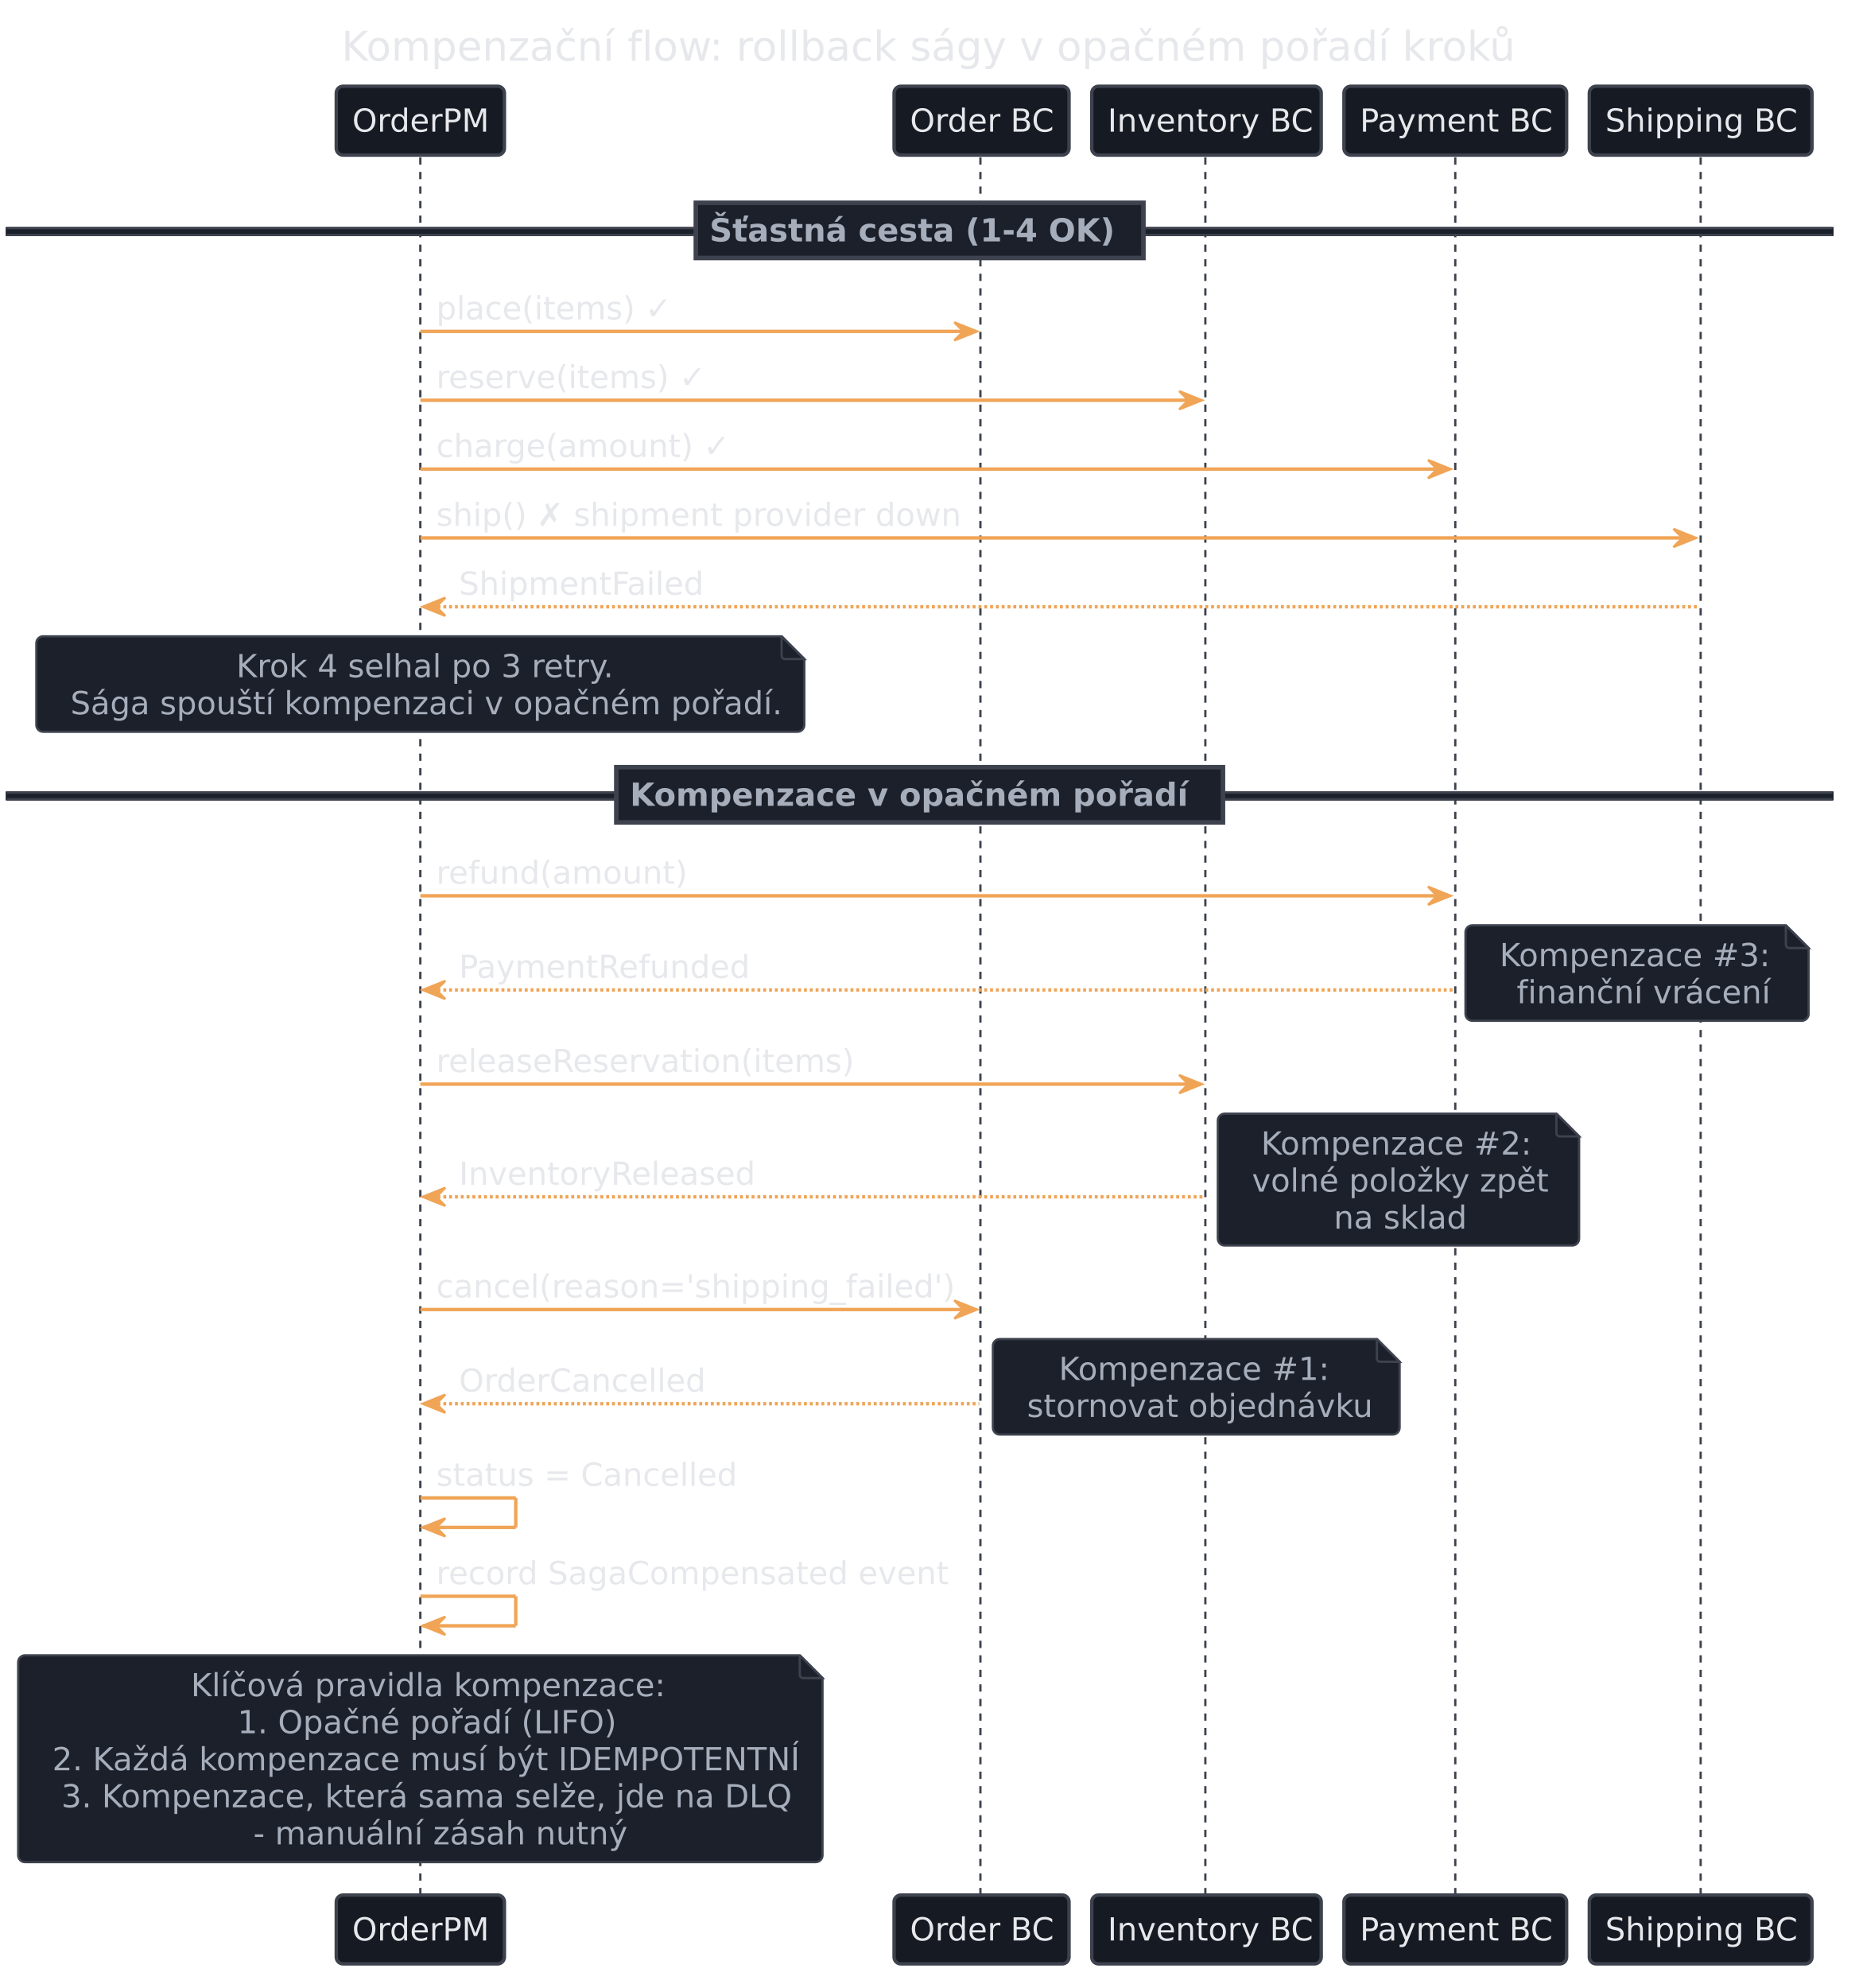
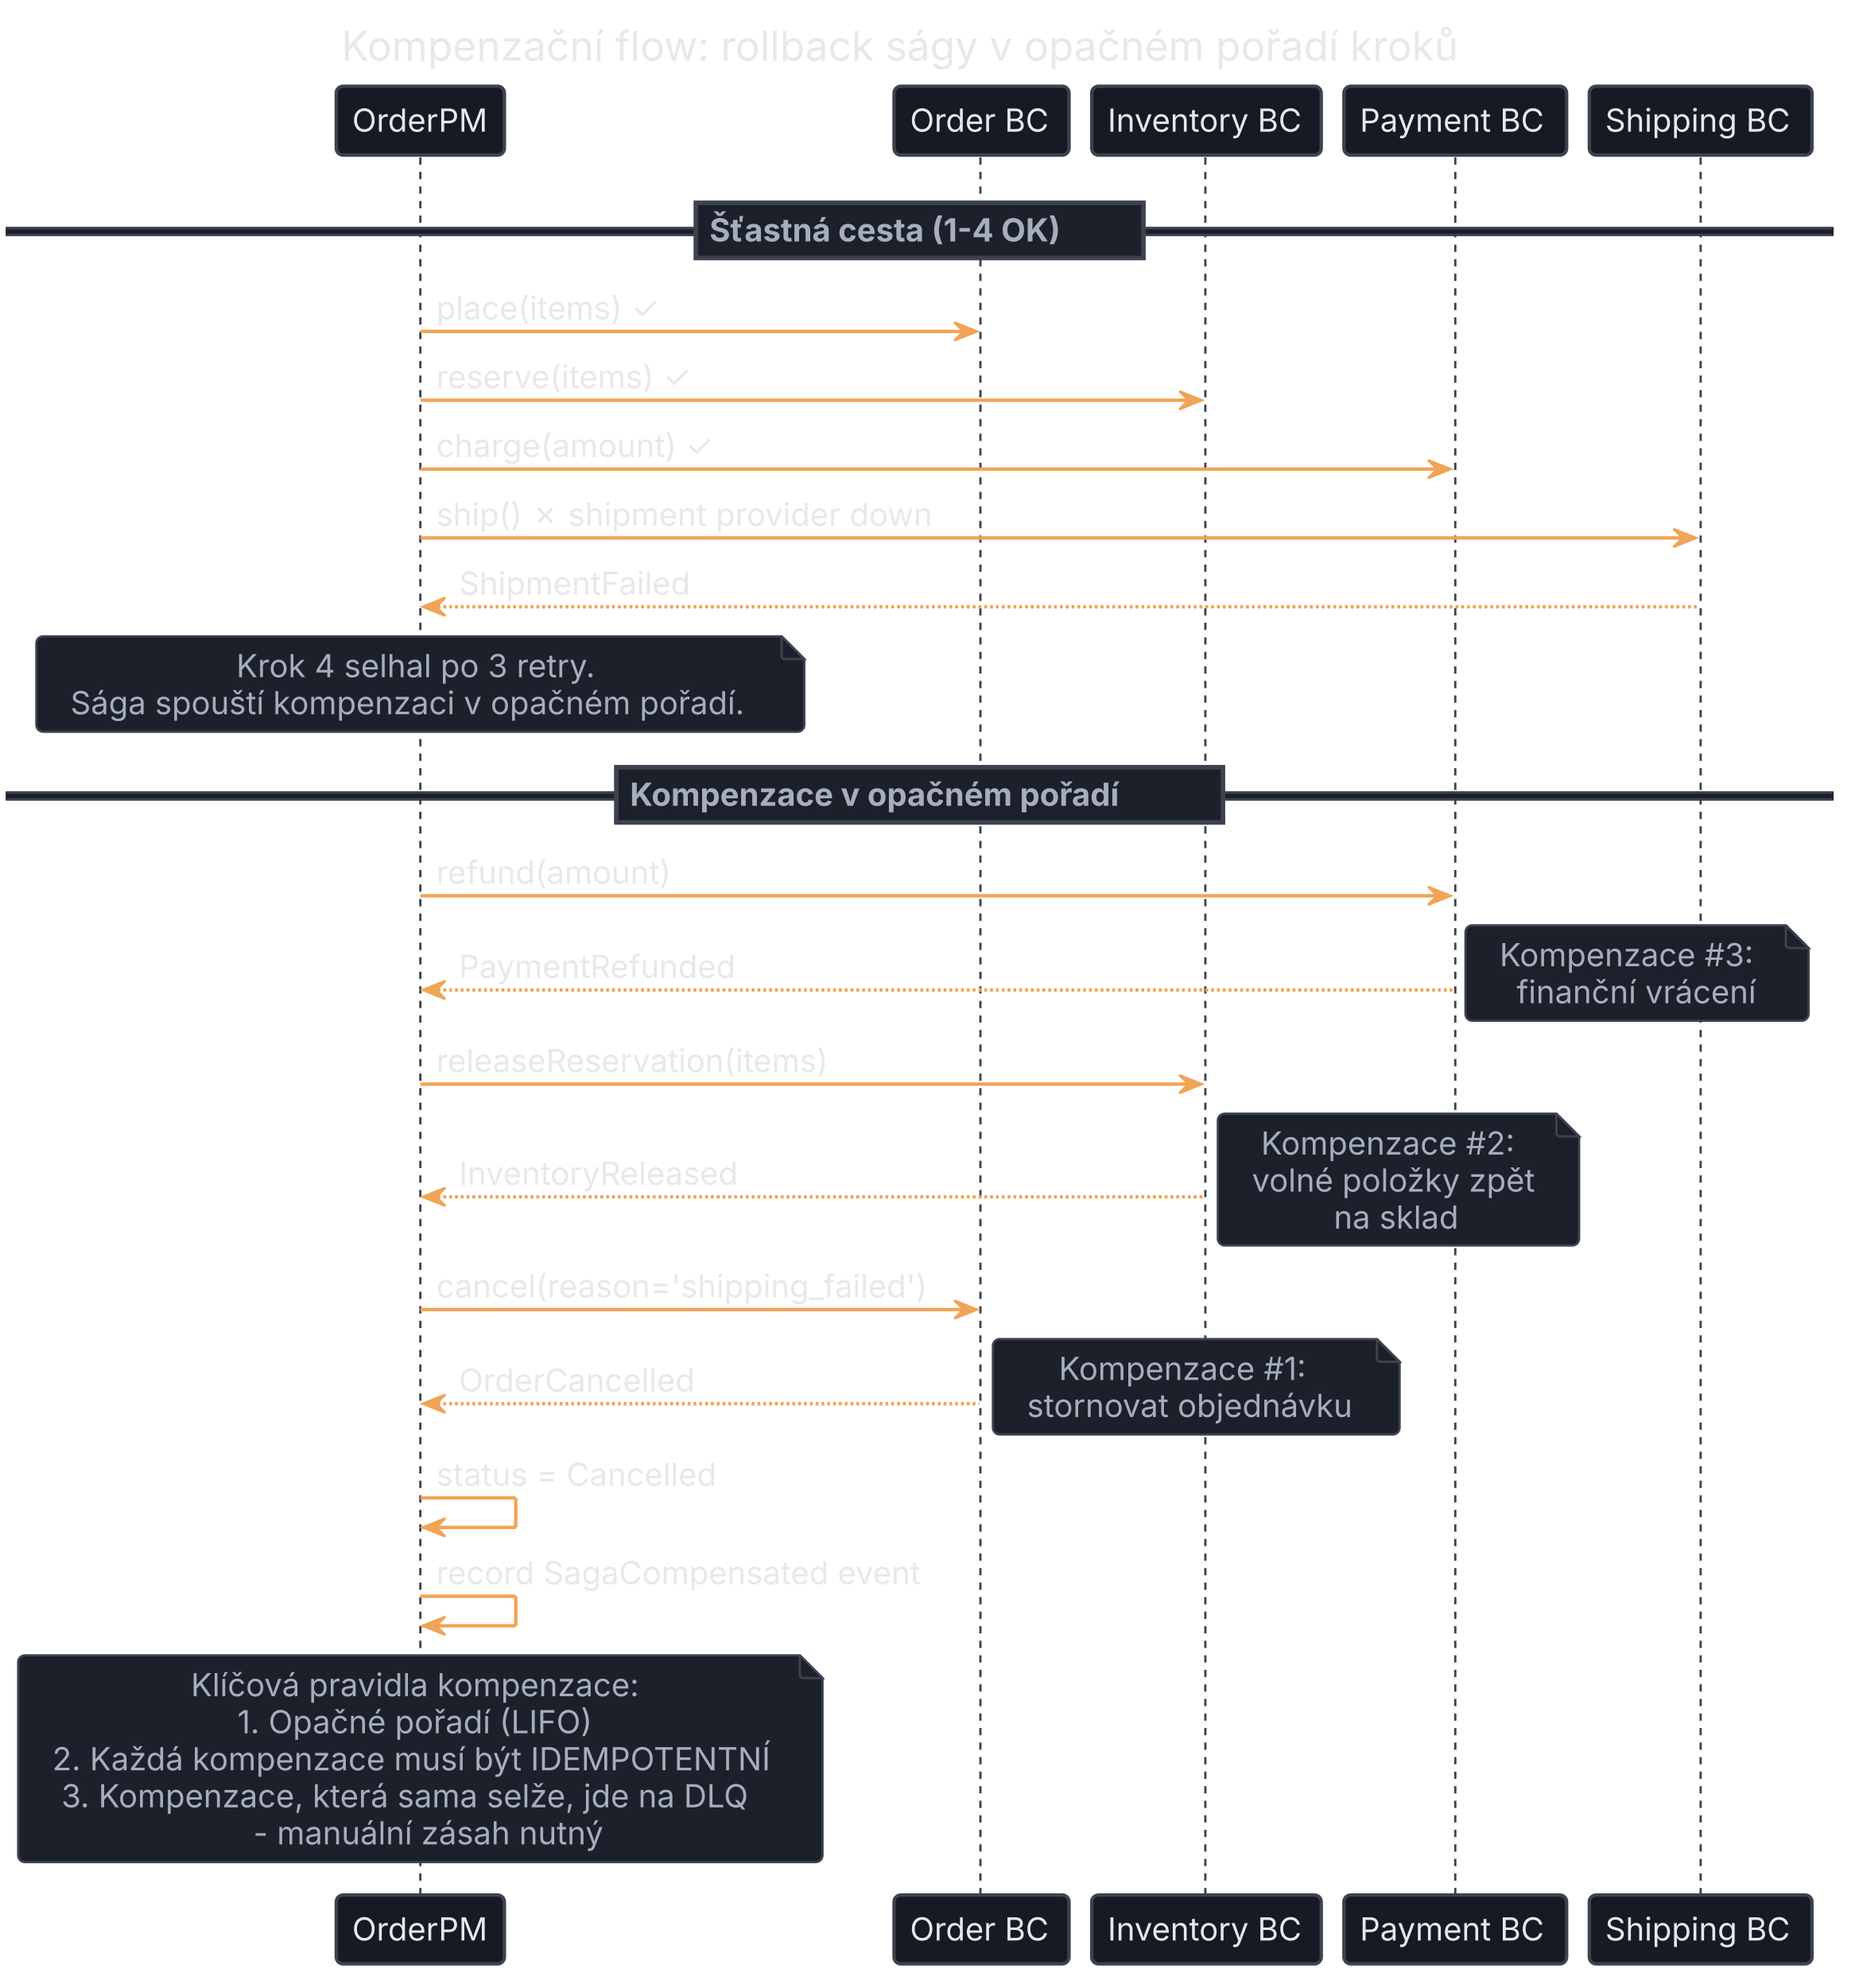
<svg xmlns="http://www.w3.org/2000/svg" contentScriptType="application/ecmascript" contentStyleType="text/css" height="1367.188px" preserveAspectRatio="none" style="width:1278px;height:1367px;background:#11141A;" version="1.1" viewBox="0 0 1278 1367" width="1278.125px" zoomAndPan="magnify">
  <defs />
  <g>
-     <text fill="#E6E8EC" font-family="DejaVu Sans" font-size="28.125" lengthAdjust="spacingAndGlyphs" textLength="795.312" x="234.766" y="41.731">Kompenzační flow: rollback ságy v opačném pořadí kroků</text>
+     <text fill="#E6E8EC" font-family="Inter, ui-sans-serif, system-ui, -apple-system, sans-serif" font-size="28.125" lengthAdjust="spacingAndGlyphs" textLength="795.312" x="234.766" y="41.731">Kompenzační flow: rollback ságy v opačném pořadí kroků</text>
    <line style="stroke: #3D424E; stroke-width: 1.562; stroke-dasharray: 5.0,5.0;" x1="289.062" x2="289.062" y1="108.203" y2="1304.639" />
    <line style="stroke: #3D424E; stroke-width: 1.562; stroke-dasharray: 5.0,5.0;" x1="674.219" x2="674.219" y1="108.203" y2="1304.639" />
    <line style="stroke: #3D424E; stroke-width: 1.562; stroke-dasharray: 5.0,5.0;" x1="828.906" x2="828.906" y1="108.203" y2="1304.639" />
    <line style="stroke: #3D424E; stroke-width: 1.562; stroke-dasharray: 5.0,5.0;" x1="1000.781" x2="1000.781" y1="108.203" y2="1304.639" />
    <line style="stroke: #3D424E; stroke-width: 1.562; stroke-dasharray: 5.0,5.0;" x1="1169.531" x2="1169.531" y1="108.203" y2="1304.639" />
    <rect fill="#161A22" height="47.339" rx="4.688" ry="4.688" style="stroke: #3D424E; stroke-width: 2.344;" width="115.625" x="231.25" y="59.302" />
-     <text fill="#E6E8EC" font-family="DejaVu Sans" font-size="21.875" lengthAdjust="spacingAndGlyphs" textLength="93.75" x="242.188" y="90.544">OrderPM</text>
+     <text fill="#E6E8EC" font-family="Inter, ui-sans-serif, system-ui, -apple-system, sans-serif" font-size="21.875" lengthAdjust="spacingAndGlyphs" textLength="93.75" x="242.188" y="90.544">OrderPM</text>
    <rect fill="#161A22" height="47.339" rx="4.688" ry="4.688" style="stroke: #3D424E; stroke-width: 2.344;" width="115.625" x="231.25" y="1303.076" />
-     <text fill="#E6E8EC" font-family="DejaVu Sans" font-size="21.875" lengthAdjust="spacingAndGlyphs" textLength="93.75" x="242.188" y="1334.319">OrderPM</text>
+     <text fill="#E6E8EC" font-family="Inter, ui-sans-serif, system-ui, -apple-system, sans-serif" font-size="21.875" lengthAdjust="spacingAndGlyphs" textLength="93.75" x="242.188" y="1334.319">OrderPM</text>
    <rect fill="#161A22" height="47.339" rx="4.688" ry="4.688" style="stroke: #3D424E; stroke-width: 2.344;" width="120.312" x="614.844" y="59.302" />
-     <text fill="#E6E8EC" font-family="DejaVu Sans" font-size="21.875" lengthAdjust="spacingAndGlyphs" textLength="98.438" x="625.781" y="90.544">Order BC</text>
+     <text fill="#E6E8EC" font-family="Inter, ui-sans-serif, system-ui, -apple-system, sans-serif" font-size="21.875" lengthAdjust="spacingAndGlyphs" textLength="98.438" x="625.781" y="90.544">Order BC</text>
    <rect fill="#161A22" height="47.339" rx="4.688" ry="4.688" style="stroke: #3D424E; stroke-width: 2.344;" width="120.312" x="614.844" y="1303.076" />
-     <text fill="#E6E8EC" font-family="DejaVu Sans" font-size="21.875" lengthAdjust="spacingAndGlyphs" textLength="98.438" x="625.781" y="1334.319">Order BC</text>
+     <text fill="#E6E8EC" font-family="Inter, ui-sans-serif, system-ui, -apple-system, sans-serif" font-size="21.875" lengthAdjust="spacingAndGlyphs" textLength="98.438" x="625.781" y="1334.319">Order BC</text>
    <rect fill="#161A22" height="47.339" rx="4.688" ry="4.688" style="stroke: #3D424E; stroke-width: 2.344;" width="157.812" x="750.781" y="59.302" />
-     <text fill="#E6E8EC" font-family="DejaVu Sans" font-size="21.875" lengthAdjust="spacingAndGlyphs" textLength="135.938" x="761.719" y="90.544">Inventory BC</text>
+     <text fill="#E6E8EC" font-family="Inter, ui-sans-serif, system-ui, -apple-system, sans-serif" font-size="21.875" lengthAdjust="spacingAndGlyphs" textLength="135.938" x="761.719" y="90.544">Inventory BC</text>
    <rect fill="#161A22" height="47.339" rx="4.688" ry="4.688" style="stroke: #3D424E; stroke-width: 2.344;" width="157.812" x="750.781" y="1303.076" />
-     <text fill="#E6E8EC" font-family="DejaVu Sans" font-size="21.875" lengthAdjust="spacingAndGlyphs" textLength="135.938" x="761.719" y="1334.319">Inventory BC</text>
+     <text fill="#E6E8EC" font-family="Inter, ui-sans-serif, system-ui, -apple-system, sans-serif" font-size="21.875" lengthAdjust="spacingAndGlyphs" textLength="135.938" x="761.719" y="1334.319">Inventory BC</text>
    <rect fill="#161A22" height="47.339" rx="4.688" ry="4.688" style="stroke: #3D424E; stroke-width: 2.344;" width="153.125" x="924.219" y="59.302" />
-     <text fill="#E6E8EC" font-family="DejaVu Sans" font-size="21.875" lengthAdjust="spacingAndGlyphs" textLength="131.25" x="935.156" y="90.544">Payment BC</text>
+     <text fill="#E6E8EC" font-family="Inter, ui-sans-serif, system-ui, -apple-system, sans-serif" font-size="21.875" lengthAdjust="spacingAndGlyphs" textLength="131.25" x="935.156" y="90.544">Payment BC</text>
    <rect fill="#161A22" height="47.339" rx="4.688" ry="4.688" style="stroke: #3D424E; stroke-width: 2.344;" width="153.125" x="924.219" y="1303.076" />
-     <text fill="#E6E8EC" font-family="DejaVu Sans" font-size="21.875" lengthAdjust="spacingAndGlyphs" textLength="131.25" x="935.156" y="1334.319">Payment BC</text>
+     <text fill="#E6E8EC" font-family="Inter, ui-sans-serif, system-ui, -apple-system, sans-serif" font-size="21.875" lengthAdjust="spacingAndGlyphs" textLength="131.25" x="935.156" y="1334.319">Payment BC</text>
    <rect fill="#161A22" height="47.339" rx="4.688" ry="4.688" style="stroke: #3D424E; stroke-width: 2.344;" width="153.125" x="1092.969" y="59.302" />
-     <text fill="#E6E8EC" font-family="DejaVu Sans" font-size="21.875" lengthAdjust="spacingAndGlyphs" textLength="131.25" x="1103.906" y="90.544">Shipping BC</text>
+     <text fill="#E6E8EC" font-family="Inter, ui-sans-serif, system-ui, -apple-system, sans-serif" font-size="21.875" lengthAdjust="spacingAndGlyphs" textLength="131.25" x="1103.906" y="90.544">Shipping BC</text>
    <rect fill="#161A22" height="47.339" rx="4.688" ry="4.688" style="stroke: #3D424E; stroke-width: 2.344;" width="153.125" x="1092.969" y="1303.076" />
-     <text fill="#E6E8EC" font-family="DejaVu Sans" font-size="21.875" lengthAdjust="spacingAndGlyphs" textLength="131.25" x="1103.906" y="1334.319">Shipping BC</text>
+     <text fill="#E6E8EC" font-family="Inter, ui-sans-serif, system-ui, -apple-system, sans-serif" font-size="21.875" lengthAdjust="spacingAndGlyphs" textLength="131.25" x="1103.906" y="1334.319">Shipping BC</text>
    <rect fill="#1B202A" height="4.688" style="stroke: #1B202A; stroke-width: 1.562;" width="1255.469" x="4.688" y="156.873" />
    <line style="stroke: #3D424E; stroke-width: 1.562;" x1="4.688" x2="1260.156" y1="156.873" y2="156.873" />
    <line style="stroke: #3D424E; stroke-width: 1.562;" x1="4.688" x2="1260.156" y1="161.56" y2="161.56" />
    <rect fill="#1B202A" height="37.964" style="stroke: #3D424E; stroke-width: 3.125;" width="307.812" x="478.516" y="139.453" />
-     <text fill="#A6ADBB" font-family="DejaVu Sans" font-size="21.875" font-weight="bold" lengthAdjust="spacingAndGlyphs" textLength="278.125" x="487.891" y="166.008">Šťastná cesta (1-4 OK)</text>
+     <text fill="#A6ADBB" font-family="Inter, ui-sans-serif, system-ui, -apple-system, sans-serif" font-size="21.875" font-weight="bold" lengthAdjust="spacingAndGlyphs" textLength="278.125" x="487.891" y="166.008">Šťastná cesta (1-4 OK)</text>
    <polygon fill="#F0A456" points="656.25,221.631,671.875,227.881,656.25,234.131,662.5,227.881" style="stroke: #F0A456; stroke-width: 1.562;" />
    <line style="stroke: #F0A456; stroke-width: 2.344;" x1="289.062" x2="665.625" y1="227.881" y2="227.881" />
-     <text fill="#E6E8EC" font-family="DejaVu Sans" font-size="21.875" lengthAdjust="spacingAndGlyphs" textLength="157.812" x="300" y="219.597">place(items) ✓</text>
+     <text fill="#E6E8EC" font-family="Inter, ui-sans-serif, system-ui, -apple-system, sans-serif" font-size="21.875" lengthAdjust="spacingAndGlyphs" textLength="157.812" x="300" y="219.597">place(items) ✓</text>
    <polygon fill="#F0A456" points="810.938,268.97,826.562,275.22,810.938,281.47,817.188,275.22" style="stroke: #F0A456; stroke-width: 1.562;" />
    <line style="stroke: #F0A456; stroke-width: 2.344;" x1="289.062" x2="820.312" y1="275.22" y2="275.22" />
-     <text fill="#E6E8EC" font-family="DejaVu Sans" font-size="21.875" lengthAdjust="spacingAndGlyphs" textLength="181.25" x="300" y="266.936">reserve(items) ✓</text>
+     <text fill="#E6E8EC" font-family="Inter, ui-sans-serif, system-ui, -apple-system, sans-serif" font-size="21.875" lengthAdjust="spacingAndGlyphs" textLength="181.25" x="300" y="266.936">reserve(items) ✓</text>
    <polygon fill="#F0A456" points="982.031,316.309,997.656,322.559,982.031,328.809,988.281,322.559" style="stroke: #F0A456; stroke-width: 1.562;" />
    <line style="stroke: #F0A456; stroke-width: 2.344;" x1="289.062" x2="991.406" y1="322.559" y2="322.559" />
-     <text fill="#E6E8EC" font-family="DejaVu Sans" font-size="21.875" lengthAdjust="spacingAndGlyphs" textLength="198.438" x="300" y="314.275">charge(amount) ✓</text>
+     <text fill="#E6E8EC" font-family="Inter, ui-sans-serif, system-ui, -apple-system, sans-serif" font-size="21.875" lengthAdjust="spacingAndGlyphs" textLength="198.438" x="300" y="314.275">charge(amount) ✓</text>
    <polygon fill="#F0A456" points="1150.781,363.647,1166.406,369.897,1150.781,376.147,1157.031,369.897" style="stroke: #F0A456; stroke-width: 1.562;" />
    <line style="stroke: #F0A456; stroke-width: 2.344;" x1="289.062" x2="1160.156" y1="369.897" y2="369.897" />
-     <text fill="#E6E8EC" font-family="DejaVu Sans" font-size="21.875" lengthAdjust="spacingAndGlyphs" textLength="359.375" x="300" y="361.613">ship() ✗  shipment provider down</text>
+     <text fill="#E6E8EC" font-family="Inter, ui-sans-serif, system-ui, -apple-system, sans-serif" font-size="21.875" lengthAdjust="spacingAndGlyphs" textLength="359.375" x="300" y="361.613">ship() ✗  shipment provider down</text>
    <polygon fill="#F0A456" points="306.25,410.986,290.625,417.236,306.25,423.486,300,417.236" style="stroke: #F0A456; stroke-width: 1.562;" />
    <line style="stroke: #F0A456; stroke-width: 2.344; stroke-dasharray: 2.0,2.0;" x1="296.875" x2="1167.969" y1="417.236" y2="417.236" />
-     <text fill="#E6E8EC" font-family="DejaVu Sans" font-size="21.875" lengthAdjust="spacingAndGlyphs" textLength="165.625" x="315.625" y="408.952">ShipmentFailed</text>
+     <text fill="#E6E8EC" font-family="Inter, ui-sans-serif, system-ui, -apple-system, sans-serif" font-size="21.875" lengthAdjust="spacingAndGlyphs" textLength="165.625" x="315.625" y="408.952">ShipmentFailed</text>
    <path d="M25,442.236 L25,498.486 A4.688,4.688 0 0 0 29.688,503.174 L548.438,503.174 A4.688,4.688 0 0 0 553.125,498.486 L553.125,453.174 L537.5,437.549 L29.688,437.549 A4.688,4.688 0 0 0 25,442.236 " fill="#1B202A" style="stroke: #3D424E; stroke-width: 1.562;" />
    <path d="M537.5,437.549 L537.5,450.83 A2.344,2.344 0 0 0 539.844,453.174 L553.125,453.174 L537.5,437.549 " fill="#1B202A" style="stroke: #3D424E; stroke-width: 1.562;" />
-     <text fill="#A6ADBB" font-family="DejaVu Sans" font-size="21.875" lengthAdjust="spacingAndGlyphs" textLength="253.125" x="162.5" y="465.666">Krok 4 selhal po 3 retry.</text>
-     <text fill="#A6ADBB" font-family="DejaVu Sans" font-size="21.875" lengthAdjust="spacingAndGlyphs" textLength="481.25" x="48.438" y="491.13">Sága spouští kompenzaci v opačném pořadí.</text>
+     <text fill="#A6ADBB" font-family="Inter, ui-sans-serif, system-ui, -apple-system, sans-serif" font-size="21.875" lengthAdjust="spacingAndGlyphs" textLength="253.125" x="162.5" y="465.666">Krok 4 selhal po 3 retry.</text>
+     <text fill="#A6ADBB" font-family="Inter, ui-sans-serif, system-ui, -apple-system, sans-serif" font-size="21.875" lengthAdjust="spacingAndGlyphs" textLength="481.25" x="48.438" y="491.13">Sága spouští kompenzaci v opačném pořadí.</text>
    <rect fill="#1B202A" height="4.688" style="stroke: #1B202A; stroke-width: 1.562;" width="1255.469" x="4.688" y="544.958" />
    <line style="stroke: #3D424E; stroke-width: 1.562;" x1="4.688" x2="1260.156" y1="544.958" y2="544.958" />
    <line style="stroke: #3D424E; stroke-width: 1.562;" x1="4.688" x2="1260.156" y1="549.646" y2="549.646" />
    <rect fill="#1B202A" height="37.964" style="stroke: #3D424E; stroke-width: 3.125;" width="417.188" x="423.828" y="527.539" />
-     <text fill="#A6ADBB" font-family="DejaVu Sans" font-size="21.875" font-weight="bold" lengthAdjust="spacingAndGlyphs" textLength="387.5" x="433.203" y="554.094">Kompenzace v opačném pořadí</text>
+     <text fill="#A6ADBB" font-family="Inter, ui-sans-serif, system-ui, -apple-system, sans-serif" font-size="21.875" font-weight="bold" lengthAdjust="spacingAndGlyphs" textLength="387.5" x="433.203" y="554.094">Kompenzace v opačném pořadí</text>
    <polygon fill="#F0A456" points="982.031,609.717,997.656,615.967,982.031,622.217,988.281,615.967" style="stroke: #F0A456; stroke-width: 1.562;" />
    <line style="stroke: #F0A456; stroke-width: 2.344;" x1="289.062" x2="991.406" y1="615.967" y2="615.967" />
-     <text fill="#E6E8EC" font-family="DejaVu Sans" font-size="21.875" lengthAdjust="spacingAndGlyphs" textLength="168.75" x="300" y="607.683">refund(amount)</text>
+     <text fill="#E6E8EC" font-family="Inter, ui-sans-serif, system-ui, -apple-system, sans-serif" font-size="21.875" lengthAdjust="spacingAndGlyphs" textLength="168.75" x="300" y="607.683">refund(amount)</text>
    <polygon fill="#F0A456" points="306.25,674.475,290.625,680.725,306.25,686.975,300,680.725" style="stroke: #F0A456; stroke-width: 1.562;" />
    <line style="stroke: #F0A456; stroke-width: 2.344; stroke-dasharray: 2.0,2.0;" x1="296.875" x2="999.219" y1="680.725" y2="680.725" />
-     <text fill="#E6E8EC" font-family="DejaVu Sans" font-size="21.875" lengthAdjust="spacingAndGlyphs" textLength="200" x="315.625" y="672.441">PaymentRefunded</text>
+     <text fill="#E6E8EC" font-family="Inter, ui-sans-serif, system-ui, -apple-system, sans-serif" font-size="21.875" lengthAdjust="spacingAndGlyphs" textLength="200" x="315.625" y="672.441">PaymentRefunded</text>
    <path d="M1007.812,640.967 L1007.812,697.217 A4.688,4.688 0 0 0 1012.5,701.904 L1239.062,701.904 A4.688,4.688 0 0 0 1243.75,697.217 L1243.75,651.904 L1228.125,636.279 L1012.5,636.279 A4.688,4.688 0 0 0 1007.812,640.967 " fill="#1B202A" style="stroke: #3D424E; stroke-width: 1.562;" />
    <path d="M1228.125,636.279 L1228.125,649.561 A2.344,2.344 0 0 0 1230.469,651.904 L1243.75,651.904 L1228.125,636.279 " fill="#1B202A" style="stroke: #3D424E; stroke-width: 1.562;" />
-     <text fill="#A6ADBB" font-family="DejaVu Sans" font-size="21.875" lengthAdjust="spacingAndGlyphs" textLength="189.062" x="1031.25" y="664.397">Kompenzace #3:</text>
-     <text fill="#A6ADBB" font-family="DejaVu Sans" font-size="21.875" lengthAdjust="spacingAndGlyphs" textLength="165.625" x="1042.969" y="689.861">finanční vrácení</text>
+     <text fill="#A6ADBB" font-family="Inter, ui-sans-serif, system-ui, -apple-system, sans-serif" font-size="21.875" lengthAdjust="spacingAndGlyphs" textLength="189.062" x="1031.25" y="664.397">Kompenzace #3:</text>
+     <text fill="#A6ADBB" font-family="Inter, ui-sans-serif, system-ui, -apple-system, sans-serif" font-size="21.875" lengthAdjust="spacingAndGlyphs" textLength="165.625" x="1042.969" y="689.861">finanční vrácení</text>
    <polygon fill="#F0A456" points="810.938,739.233,826.562,745.483,810.938,751.733,817.188,745.483" style="stroke: #F0A456; stroke-width: 1.562;" />
    <line style="stroke: #F0A456; stroke-width: 2.344;" x1="289.062" x2="820.312" y1="745.483" y2="745.483" />
-     <text fill="#E6E8EC" font-family="DejaVu Sans" font-size="21.875" lengthAdjust="spacingAndGlyphs" textLength="282.812" x="300" y="737.199">releaseReservation(items)</text>
+     <text fill="#E6E8EC" font-family="Inter, ui-sans-serif, system-ui, -apple-system, sans-serif" font-size="21.875" lengthAdjust="spacingAndGlyphs" textLength="282.812" x="300" y="737.199">releaseReservation(items)</text>
    <polygon fill="#F0A456" points="306.25,816.724,290.625,822.974,306.25,829.224,300,822.974" style="stroke: #F0A456; stroke-width: 1.562;" />
    <line style="stroke: #F0A456; stroke-width: 2.344; stroke-dasharray: 2.0,2.0;" x1="296.875" x2="828.125" y1="822.974" y2="822.974" />
-     <text fill="#E6E8EC" font-family="DejaVu Sans" font-size="21.875" lengthAdjust="spacingAndGlyphs" textLength="200" x="315.625" y="814.69">InventoryReleased</text>
+     <text fill="#E6E8EC" font-family="Inter, ui-sans-serif, system-ui, -apple-system, sans-serif" font-size="21.875" lengthAdjust="spacingAndGlyphs" textLength="200" x="315.625" y="814.69">InventoryReleased</text>
    <path d="M837.5,770.483 L837.5,851.733 A4.688,4.688 0 0 0 842.188,856.421 L1081.25,856.421 A4.688,4.688 0 0 0 1085.938,851.733 L1085.938,781.421 L1070.312,765.796 L842.188,765.796 A4.688,4.688 0 0 0 837.5,770.483 " fill="#1B202A" style="stroke: #3D424E; stroke-width: 1.562;" />
    <path d="M1070.312,765.796 L1070.312,779.077 A2.344,2.344 0 0 0 1072.656,781.421 L1085.938,781.421 L1070.312,765.796 " fill="#1B202A" style="stroke: #3D424E; stroke-width: 1.562;" />
-     <text fill="#A6ADBB" font-family="DejaVu Sans" font-size="21.875" lengthAdjust="spacingAndGlyphs" textLength="189.062" x="867.188" y="793.913">Kompenzace #2:</text>
-     <text fill="#A6ADBB" font-family="DejaVu Sans" font-size="21.875" lengthAdjust="spacingAndGlyphs" textLength="201.562" x="860.938" y="819.377">volné položky zpět</text>
-     <text fill="#A6ADBB" font-family="DejaVu Sans" font-size="21.875" lengthAdjust="spacingAndGlyphs" textLength="89.062" x="917.188" y="844.841">na sklad</text>
+     <text fill="#A6ADBB" font-family="Inter, ui-sans-serif, system-ui, -apple-system, sans-serif" font-size="21.875" lengthAdjust="spacingAndGlyphs" textLength="189.062" x="867.188" y="793.913">Kompenzace #2:</text>
+     <text fill="#A6ADBB" font-family="Inter, ui-sans-serif, system-ui, -apple-system, sans-serif" font-size="21.875" lengthAdjust="spacingAndGlyphs" textLength="201.562" x="860.938" y="819.377">volné položky zpět</text>
+     <text fill="#A6ADBB" font-family="Inter, ui-sans-serif, system-ui, -apple-system, sans-serif" font-size="21.875" lengthAdjust="spacingAndGlyphs" textLength="89.062" x="917.188" y="844.841">na sklad</text>
    <polygon fill="#F0A456" points="656.25,894.214,671.875,900.464,656.25,906.714,662.5,900.464" style="stroke: #F0A456; stroke-width: 1.562;" />
    <line style="stroke: #F0A456; stroke-width: 2.344;" x1="289.062" x2="665.625" y1="900.464" y2="900.464" />
-     <text fill="#E6E8EC" font-family="DejaVu Sans" font-size="21.875" lengthAdjust="spacingAndGlyphs" textLength="348.438" x="300" y="892.18">cancel(reason='shipping_failed')</text>
+     <text fill="#E6E8EC" font-family="Inter, ui-sans-serif, system-ui, -apple-system, sans-serif" font-size="21.875" lengthAdjust="spacingAndGlyphs" textLength="348.438" x="300" y="892.18">cancel(reason='shipping_failed')</text>
    <polygon fill="#F0A456" points="306.25,958.972,290.625,965.222,306.25,971.472,300,965.222" style="stroke: #F0A456; stroke-width: 1.562;" />
    <line style="stroke: #F0A456; stroke-width: 2.344; stroke-dasharray: 2.0,2.0;" x1="296.875" x2="673.438" y1="965.222" y2="965.222" />
-     <text fill="#E6E8EC" font-family="DejaVu Sans" font-size="21.875" lengthAdjust="spacingAndGlyphs" textLength="167.188" x="315.625" y="956.938">OrderCancelled</text>
+     <text fill="#E6E8EC" font-family="Inter, ui-sans-serif, system-ui, -apple-system, sans-serif" font-size="21.875" lengthAdjust="spacingAndGlyphs" textLength="167.188" x="315.625" y="956.938">OrderCancelled</text>
    <path d="M682.812,925.464 L682.812,981.714 A4.688,4.688 0 0 0 687.5,986.401 L957.812,986.401 A4.688,4.688 0 0 0 962.5,981.714 L962.5,936.401 L946.875,920.776 L687.5,920.776 A4.688,4.688 0 0 0 682.812,925.464 " fill="#1B202A" style="stroke: #3D424E; stroke-width: 1.562;" />
    <path d="M946.875,920.776 L946.875,934.058 A2.344,2.344 0 0 0 949.219,936.401 L962.5,936.401 L946.875,920.776 " fill="#1B202A" style="stroke: #3D424E; stroke-width: 1.562;" />
-     <text fill="#A6ADBB" font-family="DejaVu Sans" font-size="21.875" lengthAdjust="spacingAndGlyphs" textLength="189.062" x="728.125" y="948.894">Kompenzace #1:</text>
-     <text fill="#A6ADBB" font-family="DejaVu Sans" font-size="21.875" lengthAdjust="spacingAndGlyphs" textLength="232.812" x="706.25" y="974.358">stornovat objednávku</text>
+     <text fill="#A6ADBB" font-family="Inter, ui-sans-serif, system-ui, -apple-system, sans-serif" font-size="21.875" lengthAdjust="spacingAndGlyphs" textLength="189.062" x="728.125" y="948.894">Kompenzace #1:</text>
+     <text fill="#A6ADBB" font-family="Inter, ui-sans-serif, system-ui, -apple-system, sans-serif" font-size="21.875" lengthAdjust="spacingAndGlyphs" textLength="232.812" x="706.25" y="974.358">stornovat objednávku</text>
    <line style="stroke: #F0A456; stroke-width: 2.344;" x1="289.062" x2="354.688" y1="1029.98" y2="1029.98" />
    <line style="stroke: #F0A456; stroke-width: 2.344;" x1="354.688" x2="354.688" y1="1029.98" y2="1050.293" />
    <line style="stroke: #F0A456; stroke-width: 2.344;" x1="290.625" x2="354.688" y1="1050.293" y2="1050.293" />
    <polygon fill="#F0A456" points="306.25,1044.043,290.625,1050.293,306.25,1056.543,300,1050.293" style="stroke: #F0A456; stroke-width: 1.562;" />
-     <text fill="#E6E8EC" font-family="DejaVu Sans" font-size="21.875" lengthAdjust="spacingAndGlyphs" textLength="204.688" x="300" y="1021.697">status = Cancelled</text>
+     <text fill="#E6E8EC" font-family="Inter, ui-sans-serif, system-ui, -apple-system, sans-serif" font-size="21.875" lengthAdjust="spacingAndGlyphs" textLength="204.688" x="300" y="1021.697">status = Cancelled</text>
    <line style="stroke: #F0A456; stroke-width: 2.344;" x1="289.062" x2="354.688" y1="1097.632" y2="1097.632" />
    <line style="stroke: #F0A456; stroke-width: 2.344;" x1="354.688" x2="354.688" y1="1097.632" y2="1117.944" />
    <line style="stroke: #F0A456; stroke-width: 2.344;" x1="290.625" x2="354.688" y1="1117.944" y2="1117.944" />
    <polygon fill="#F0A456" points="306.25,1111.694,290.625,1117.944,306.25,1124.194,300,1117.944" style="stroke: #F0A456; stroke-width: 1.562;" />
-     <text fill="#E6E8EC" font-family="DejaVu Sans" font-size="21.875" lengthAdjust="spacingAndGlyphs" textLength="350" x="300" y="1089.348">record SagaCompensated event</text>
+     <text fill="#E6E8EC" font-family="Inter, ui-sans-serif, system-ui, -apple-system, sans-serif" font-size="21.875" lengthAdjust="spacingAndGlyphs" textLength="350" x="300" y="1089.348">record SagaCompensated event</text>
    <path d="M12.5,1142.944 L12.5,1275.757 A4.688,4.688 0 0 0 17.188,1280.444 L560.938,1280.444 A4.688,4.688 0 0 0 565.625,1275.757 L565.625,1153.882 L550,1138.257 L17.188,1138.257 A4.688,4.688 0 0 0 12.5,1142.944 " fill="#1B202A" style="stroke: #3D424E; stroke-width: 1.562;" />
    <path d="M550,1138.257 L550,1151.538 A2.344,2.344 0 0 0 552.344,1153.882 L565.625,1153.882 L550,1138.257 " fill="#1B202A" style="stroke: #3D424E; stroke-width: 1.562;" />
-     <text fill="#A6ADBB" font-family="DejaVu Sans" font-size="21.875" lengthAdjust="spacingAndGlyphs" textLength="315.625" x="131.25" y="1166.374">Klíčová pravidla kompenzace:</text>
-     <text fill="#A6ADBB" font-family="DejaVu Sans" font-size="21.875" lengthAdjust="spacingAndGlyphs" textLength="251.562" x="163.281" y="1191.838">1. Opačné pořadí (LIFO)</text>
-     <text fill="#A6ADBB" font-family="DejaVu Sans" font-size="21.875" lengthAdjust="spacingAndGlyphs" textLength="506.25" x="35.938" y="1217.302">2. Každá kompenzace musí být IDEMPOTENTNÍ</text>
-     <text fill="#A6ADBB" font-family="DejaVu Sans" font-size="21.875" lengthAdjust="spacingAndGlyphs" textLength="493.75" x="42.188" y="1242.766">3. Kompenzace, která sama selže, jde na DLQ</text>
-     <text fill="#A6ADBB" font-family="DejaVu Sans" font-size="21.875" lengthAdjust="spacingAndGlyphs" textLength="248.438" x="174.219" y="1268.23">- manuální zásah nutný</text>
+     <text fill="#A6ADBB" font-family="Inter, ui-sans-serif, system-ui, -apple-system, sans-serif" font-size="21.875" lengthAdjust="spacingAndGlyphs" textLength="315.625" x="131.25" y="1166.374">Klíčová pravidla kompenzace:</text>
+     <text fill="#A6ADBB" font-family="Inter, ui-sans-serif, system-ui, -apple-system, sans-serif" font-size="21.875" lengthAdjust="spacingAndGlyphs" textLength="251.562" x="163.281" y="1191.838">1. Opačné pořadí (LIFO)</text>
+     <text fill="#A6ADBB" font-family="Inter, ui-sans-serif, system-ui, -apple-system, sans-serif" font-size="21.875" lengthAdjust="spacingAndGlyphs" textLength="506.25" x="35.938" y="1217.302">2. Každá kompenzace musí být IDEMPOTENTNÍ</text>
+     <text fill="#A6ADBB" font-family="Inter, ui-sans-serif, system-ui, -apple-system, sans-serif" font-size="21.875" lengthAdjust="spacingAndGlyphs" textLength="493.75" x="42.188" y="1242.766">3. Kompenzace, která sama selže, jde na DLQ</text>
+     <text fill="#A6ADBB" font-family="Inter, ui-sans-serif, system-ui, -apple-system, sans-serif" font-size="21.875" lengthAdjust="spacingAndGlyphs" textLength="248.438" x="174.219" y="1268.23">- manuální zásah nutný</text>
  </g>
</svg>
